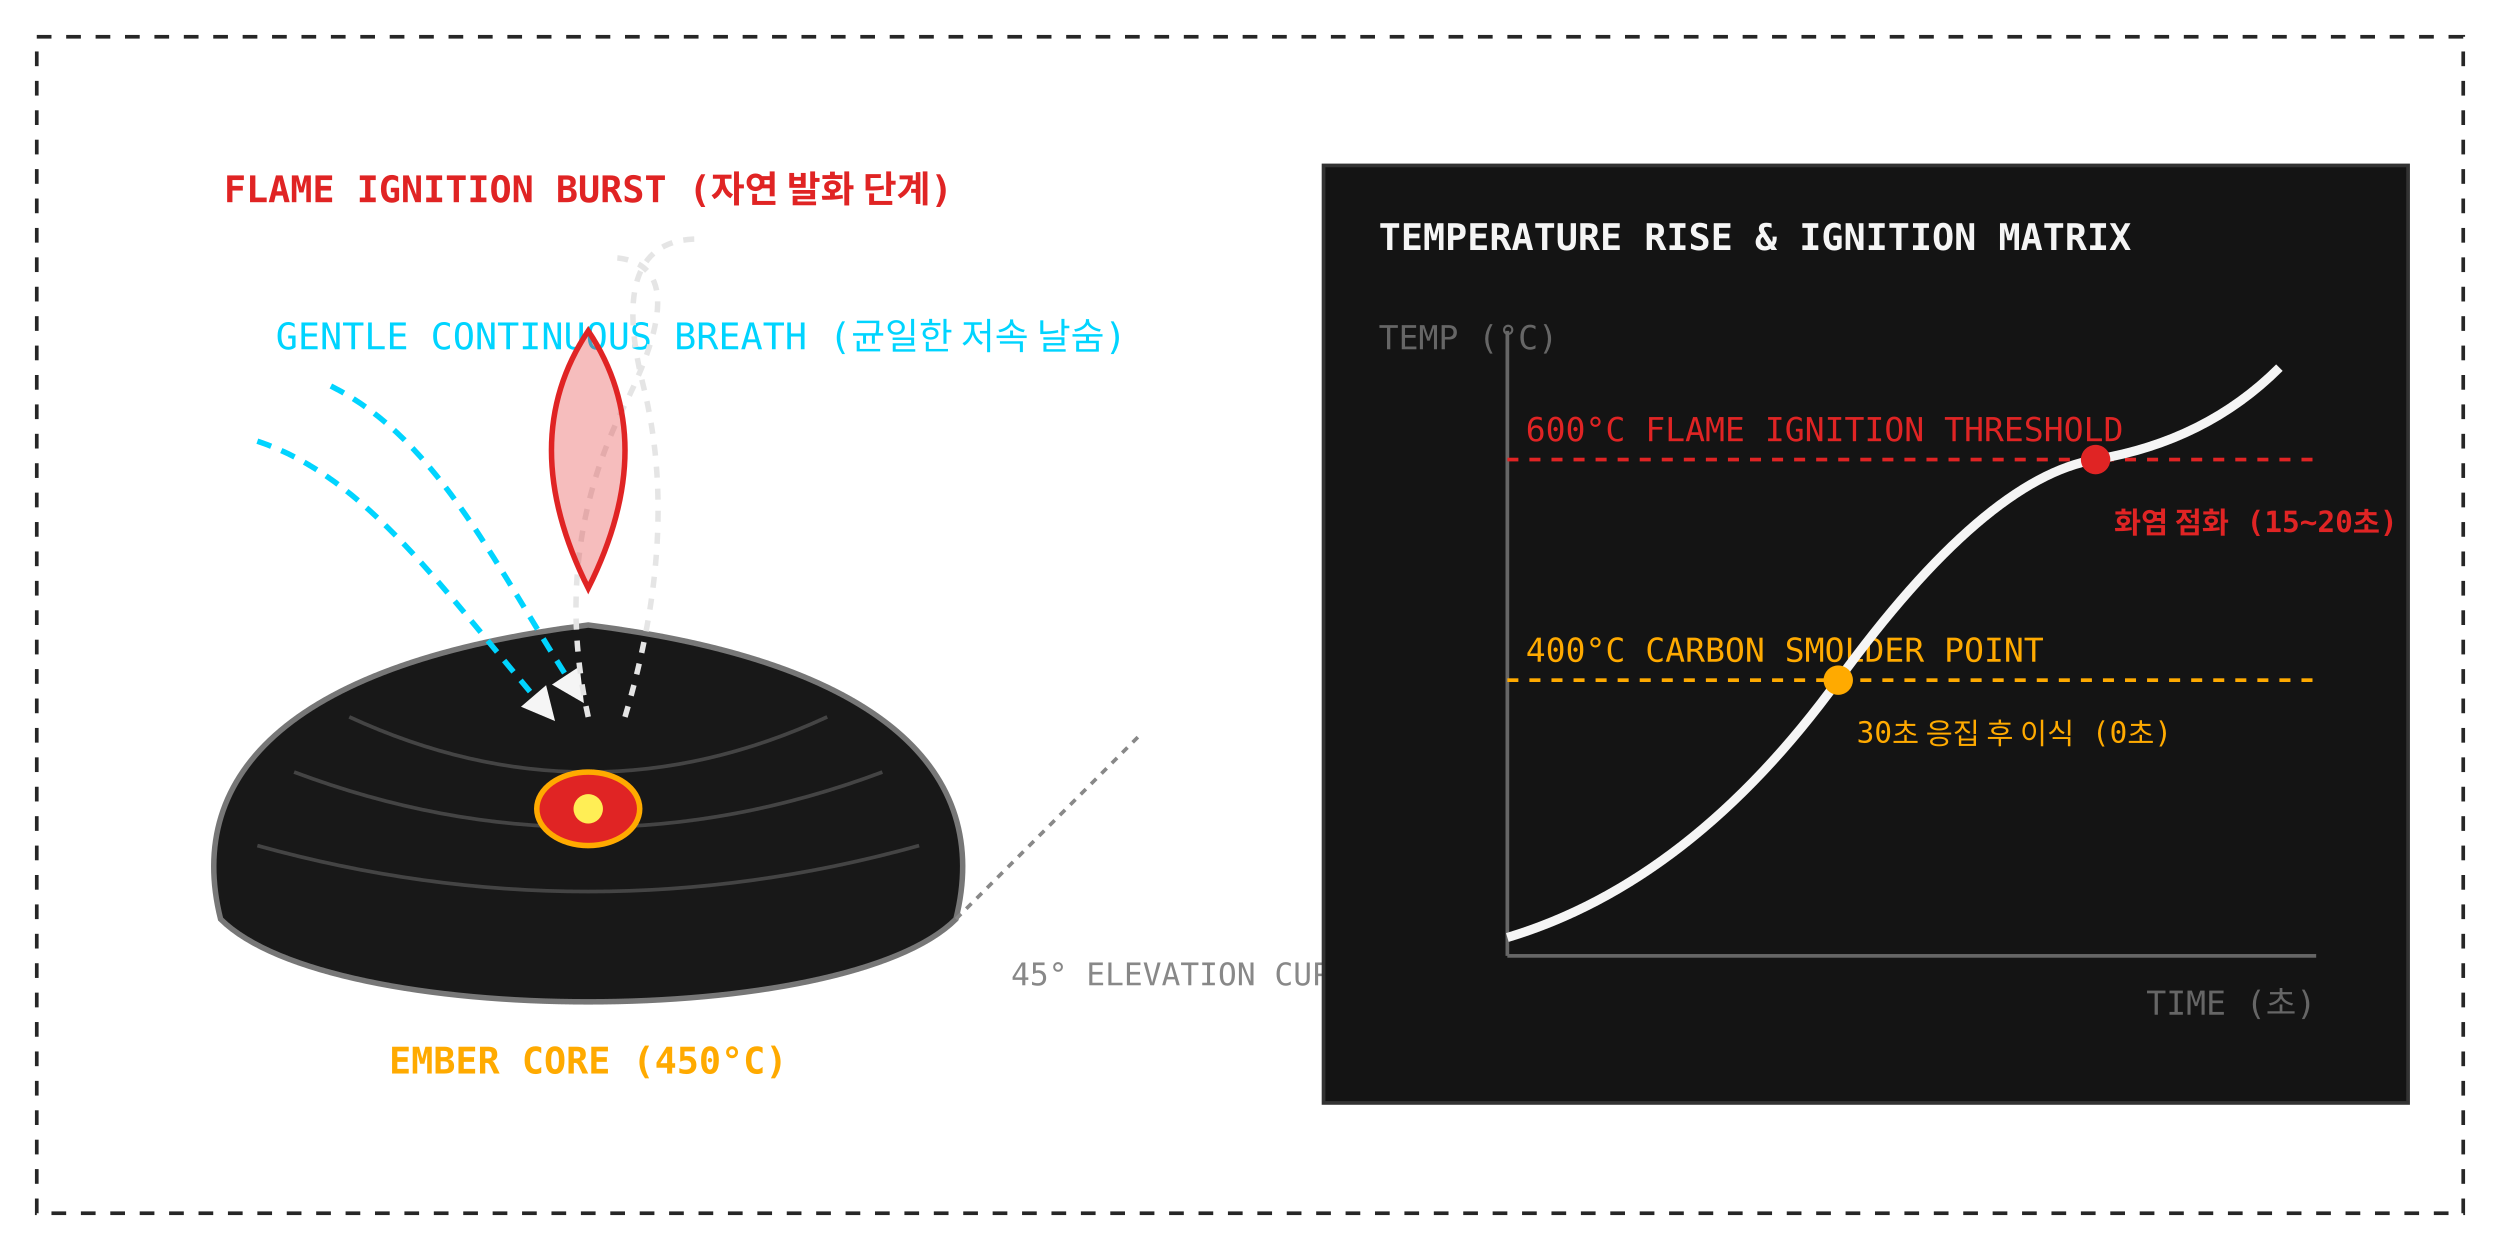
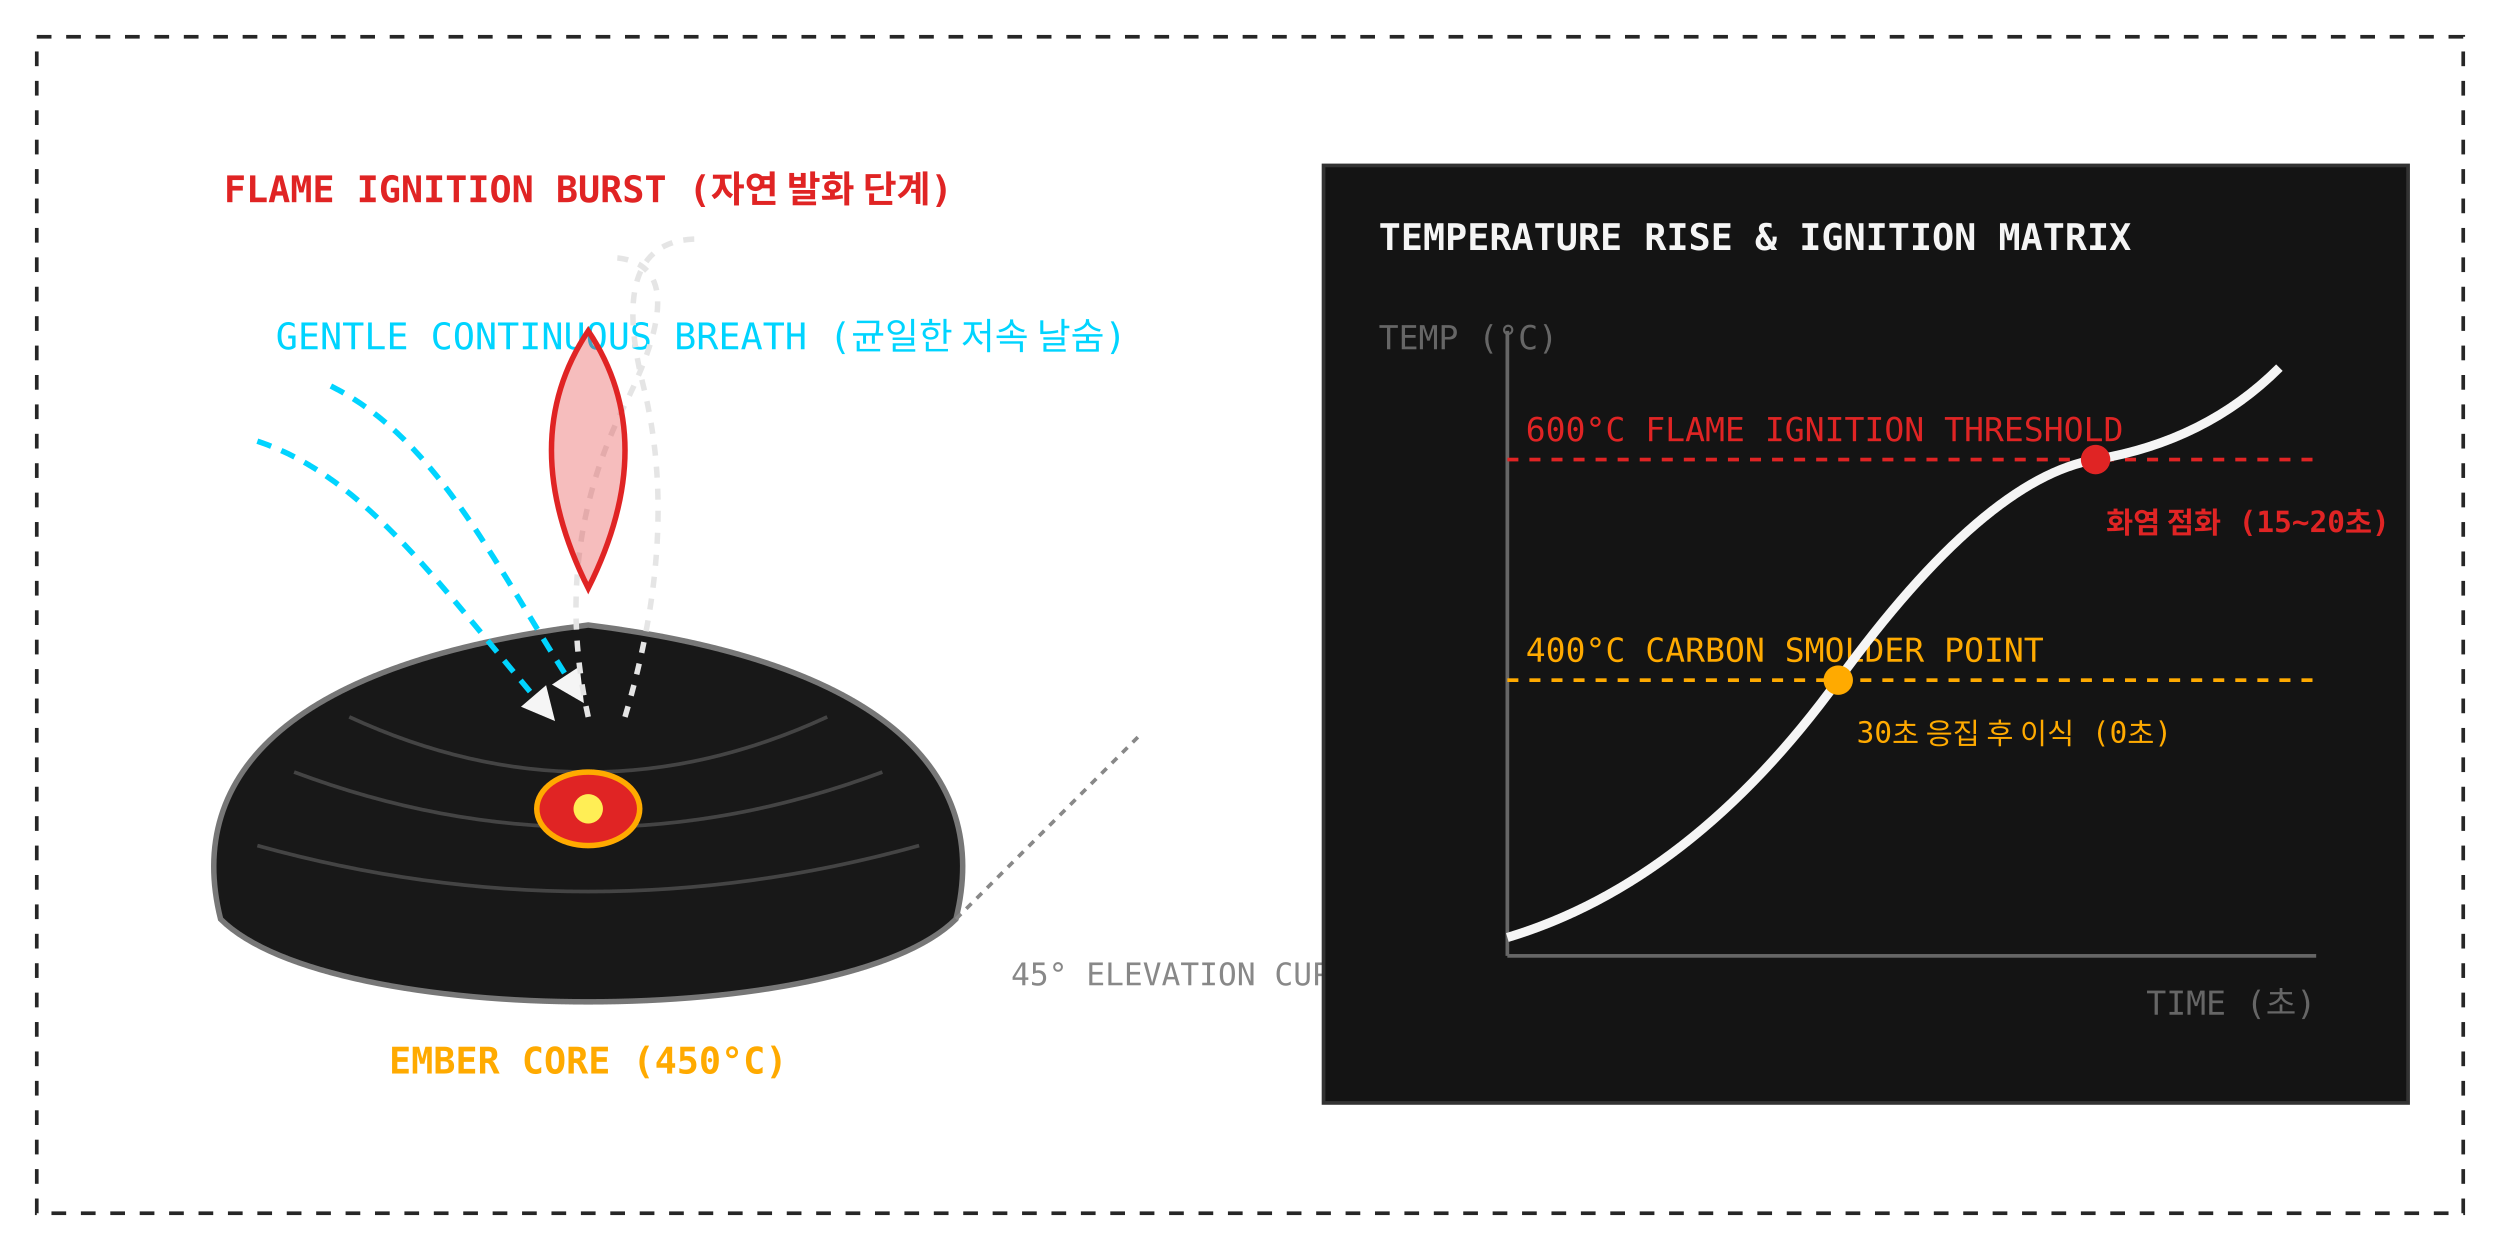
<svg xmlns="http://www.w3.org/2000/svg" viewBox="0 0 680 340" class="w-full max-w-2xl h-auto">
  <defs>
    <marker id="arrow-white" markerWidth="6" markerHeight="6" refX="5" refY="3" orient="auto">
      <path d="M0,0 L6,3 L0,6 Z" fill="#F5F5F5" />
    </marker>
  </defs>
  <rect x="10" y="10" width="660" height="320" fill="none" stroke="#262626" stroke-width="1" stroke-dasharray="4,4" />
  <path d="M 60 250 C 90 280, 230 280, 260 250 C 270 210, 240 180, 160 170 C 80 180, 50 210, 60 250 Z" fill="#181818" stroke="#777777" stroke-width="1.5" />
  <path d="M 70 230 Q 160 255 250 230" fill="none" stroke="#444444" stroke-width="1" />
  <path d="M 80 210 Q 160 240 240 210" fill="none" stroke="#444444" stroke-width="1" />
  <path d="M 95 195 Q 160 225 225 195" fill="none" stroke="#444444" stroke-width="1" />
  <ellipse cx="160" cy="220" rx="14" ry="10" fill="#E02424" stroke="#FFAA00" stroke-width="1.5" />
  <circle cx="160" cy="220" r="4" fill="#FFEE55" />
  <text x="160" y="292" fill="#FFAA00" font-family="'JetBrains Mono', monospace" font-size="10" font-weight="bold" text-anchor="middle">EMBER CORE (450°C)</text>
  <path d="M 70 120 C 100 130, 120 160, 150 195" fill="none" stroke="#00D4FF" stroke-width="1.5" stroke-dasharray="4,3" marker-end="url(#arrow-white)" />
  <path d="M 90 105 C 120 120, 135 155, 158 190" fill="none" stroke="#00D4FF" stroke-width="1.5" stroke-dasharray="4,3" marker-end="url(#arrow-white)" />
  <text x="75" y="95" fill="#00D4FF" font-family="'JetBrains Mono', monospace" font-size="10">GENTLE CONTINUOUS BREATH (균일한 저속 날숨)</text>
  <path d="M 160 195 Q 150 150 170 110 T 165 70" fill="none" stroke="#E5E5E5" stroke-width="1.5" stroke-dasharray="3,3" />
  <path d="M 170 195 Q 185 145 175 105 T 190 65" fill="none" stroke="#E5E5E5" stroke-width="1.5" stroke-dasharray="3,3" />
  <path d="M 160 160 Q 140 120 160 90 Q 180 120 160 160 Z" fill="#E02424" fill-opacity="0.3" stroke="#E02424" stroke-width="1.5" />
  <text x="160" y="55" fill="#E02424" font-family="'JetBrains Mono', monospace" font-size="10" font-weight="bold" text-anchor="middle">FLAME IGNITION BURST (자연 발화 단계)</text>
  <line x1="260" y1="250" x2="310" y2="200" stroke="#888888" stroke-width="1" stroke-dasharray="2,2" />
  <text x="275" y="268" fill="#888888" font-family="'JetBrains Mono', monospace" font-size="8.5">45° ELEVATION CUPPING</text>
  <rect x="360" y="45" width="295" height="255" fill="#141414" stroke="#333333" stroke-width="1" />
  <text x="375" y="68" fill="#F5F5F5" font-family="'JetBrains Mono', monospace" font-size="10" font-weight="bold">TEMPERATURE RISE &amp; IGNITION MATRIX</text>
  <line x1="410" y1="260" x2="630" y2="260" stroke="#666666" stroke-width="1" />
  <line x1="410" y1="260" x2="410" y2="90" stroke="#666666" stroke-width="1" />
  <text x="630" y="276" fill="#666666" font-family="'JetBrains Mono', monospace" font-size="9" text-anchor="end">TIME (초)</text>
  <text x="375" y="95" fill="#666666" font-family="'JetBrains Mono', monospace" font-size="9">TEMP (°C)</text>
  <line x1="410" y1="125" x2="630" y2="125" stroke="#E02424" stroke-width="1" stroke-dasharray="3,3" />
  <text x="415" y="120" fill="#E02424" font-family="'JetBrains Mono', monospace" font-size="9">600°C FLAME IGNITION THRESHOLD</text>
  <line x1="410" y1="185" x2="630" y2="185" stroke="#FFAA00" stroke-width="1" stroke-dasharray="3,3" />
  <text x="415" y="180" fill="#FFAA00" font-family="'JetBrains Mono', monospace" font-size="9">400°C CARBON SMOLDER POINT</text>
  <path d="M 410 255 Q 460 240 500 185 T 570 125 T 620 100" fill="none" stroke="#F5F5F5" stroke-width="2.5" />
  <circle cx="500" cy="185" r="4" fill="#FFAA00" />
  <circle cx="570" cy="125" r="4" fill="#E02424" />
  <text x="505" y="202" fill="#FFAA00" font-family="'JetBrains Mono', monospace" font-size="8">30초 응집 후 이식 (0초)</text>
-   <text x="575" y="145" fill="#E02424" font-family="'JetBrains Mono', monospace" font-size="8" font-weight="bold">화염 점화 (15~20초)</text>
+   <text x="650" y="145" fill="#E02424" font-family="'JetBrains Mono', monospace" font-size="8" font-weight="bold" text-anchor="end">화염 점화 (15~20초)</text>
</svg>
